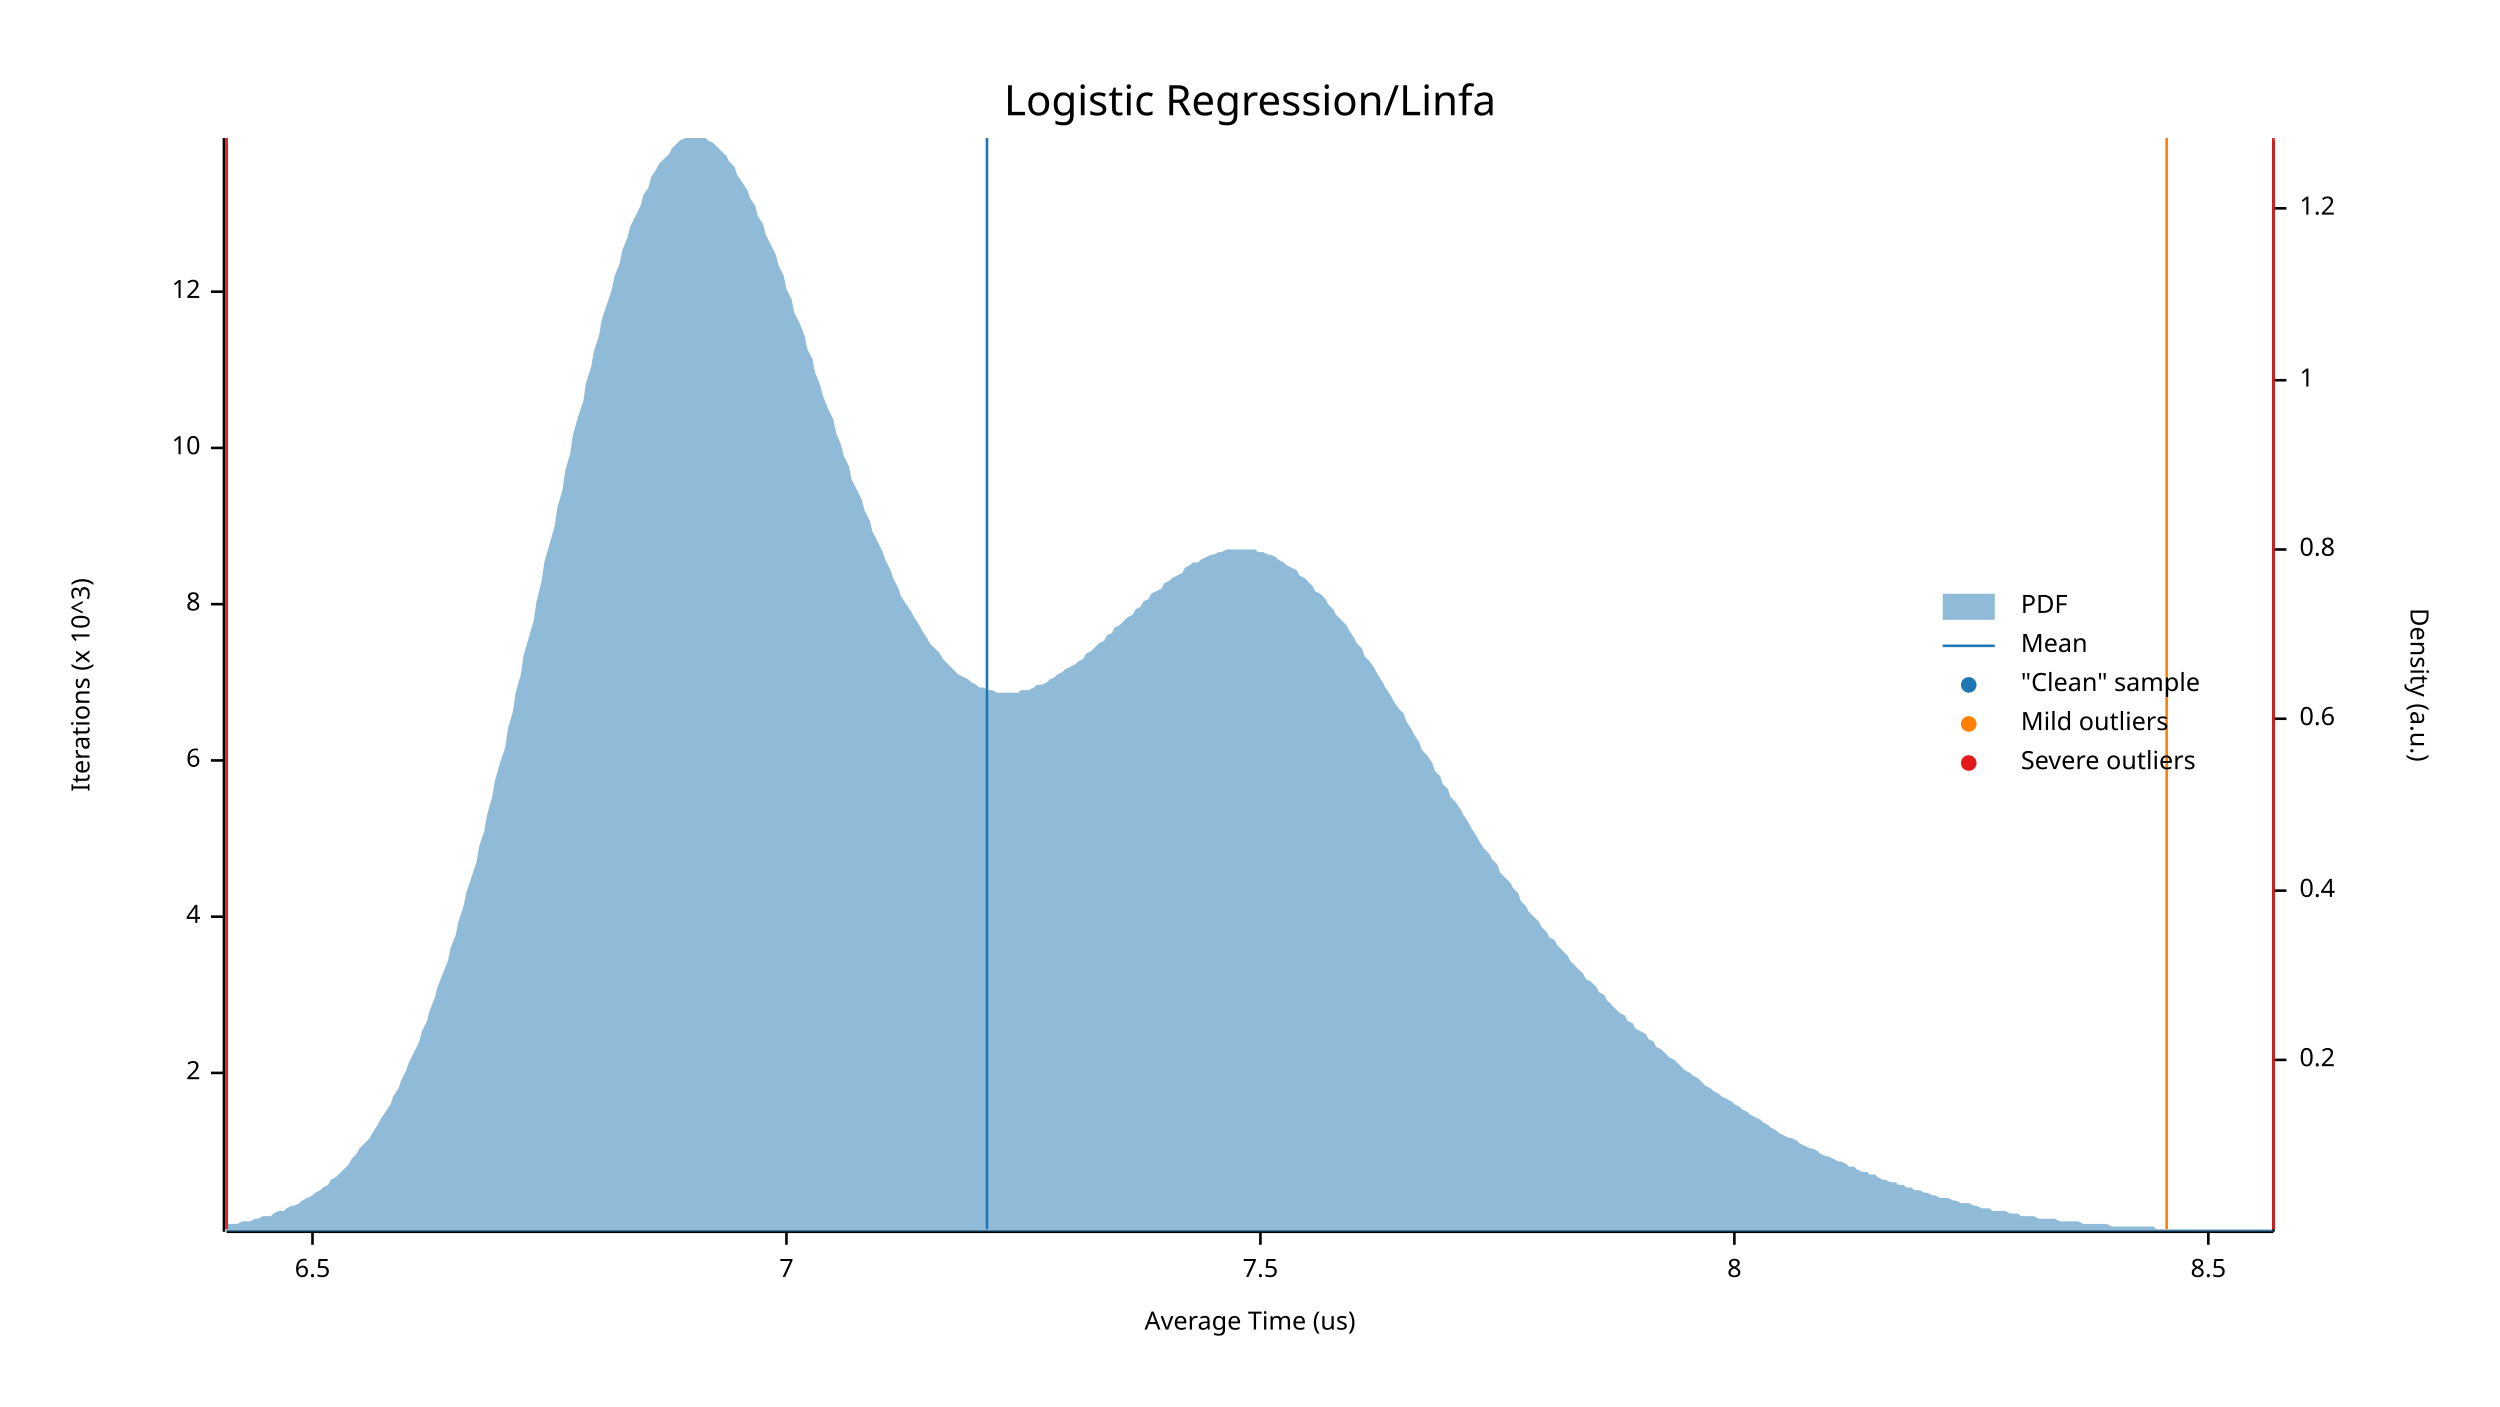
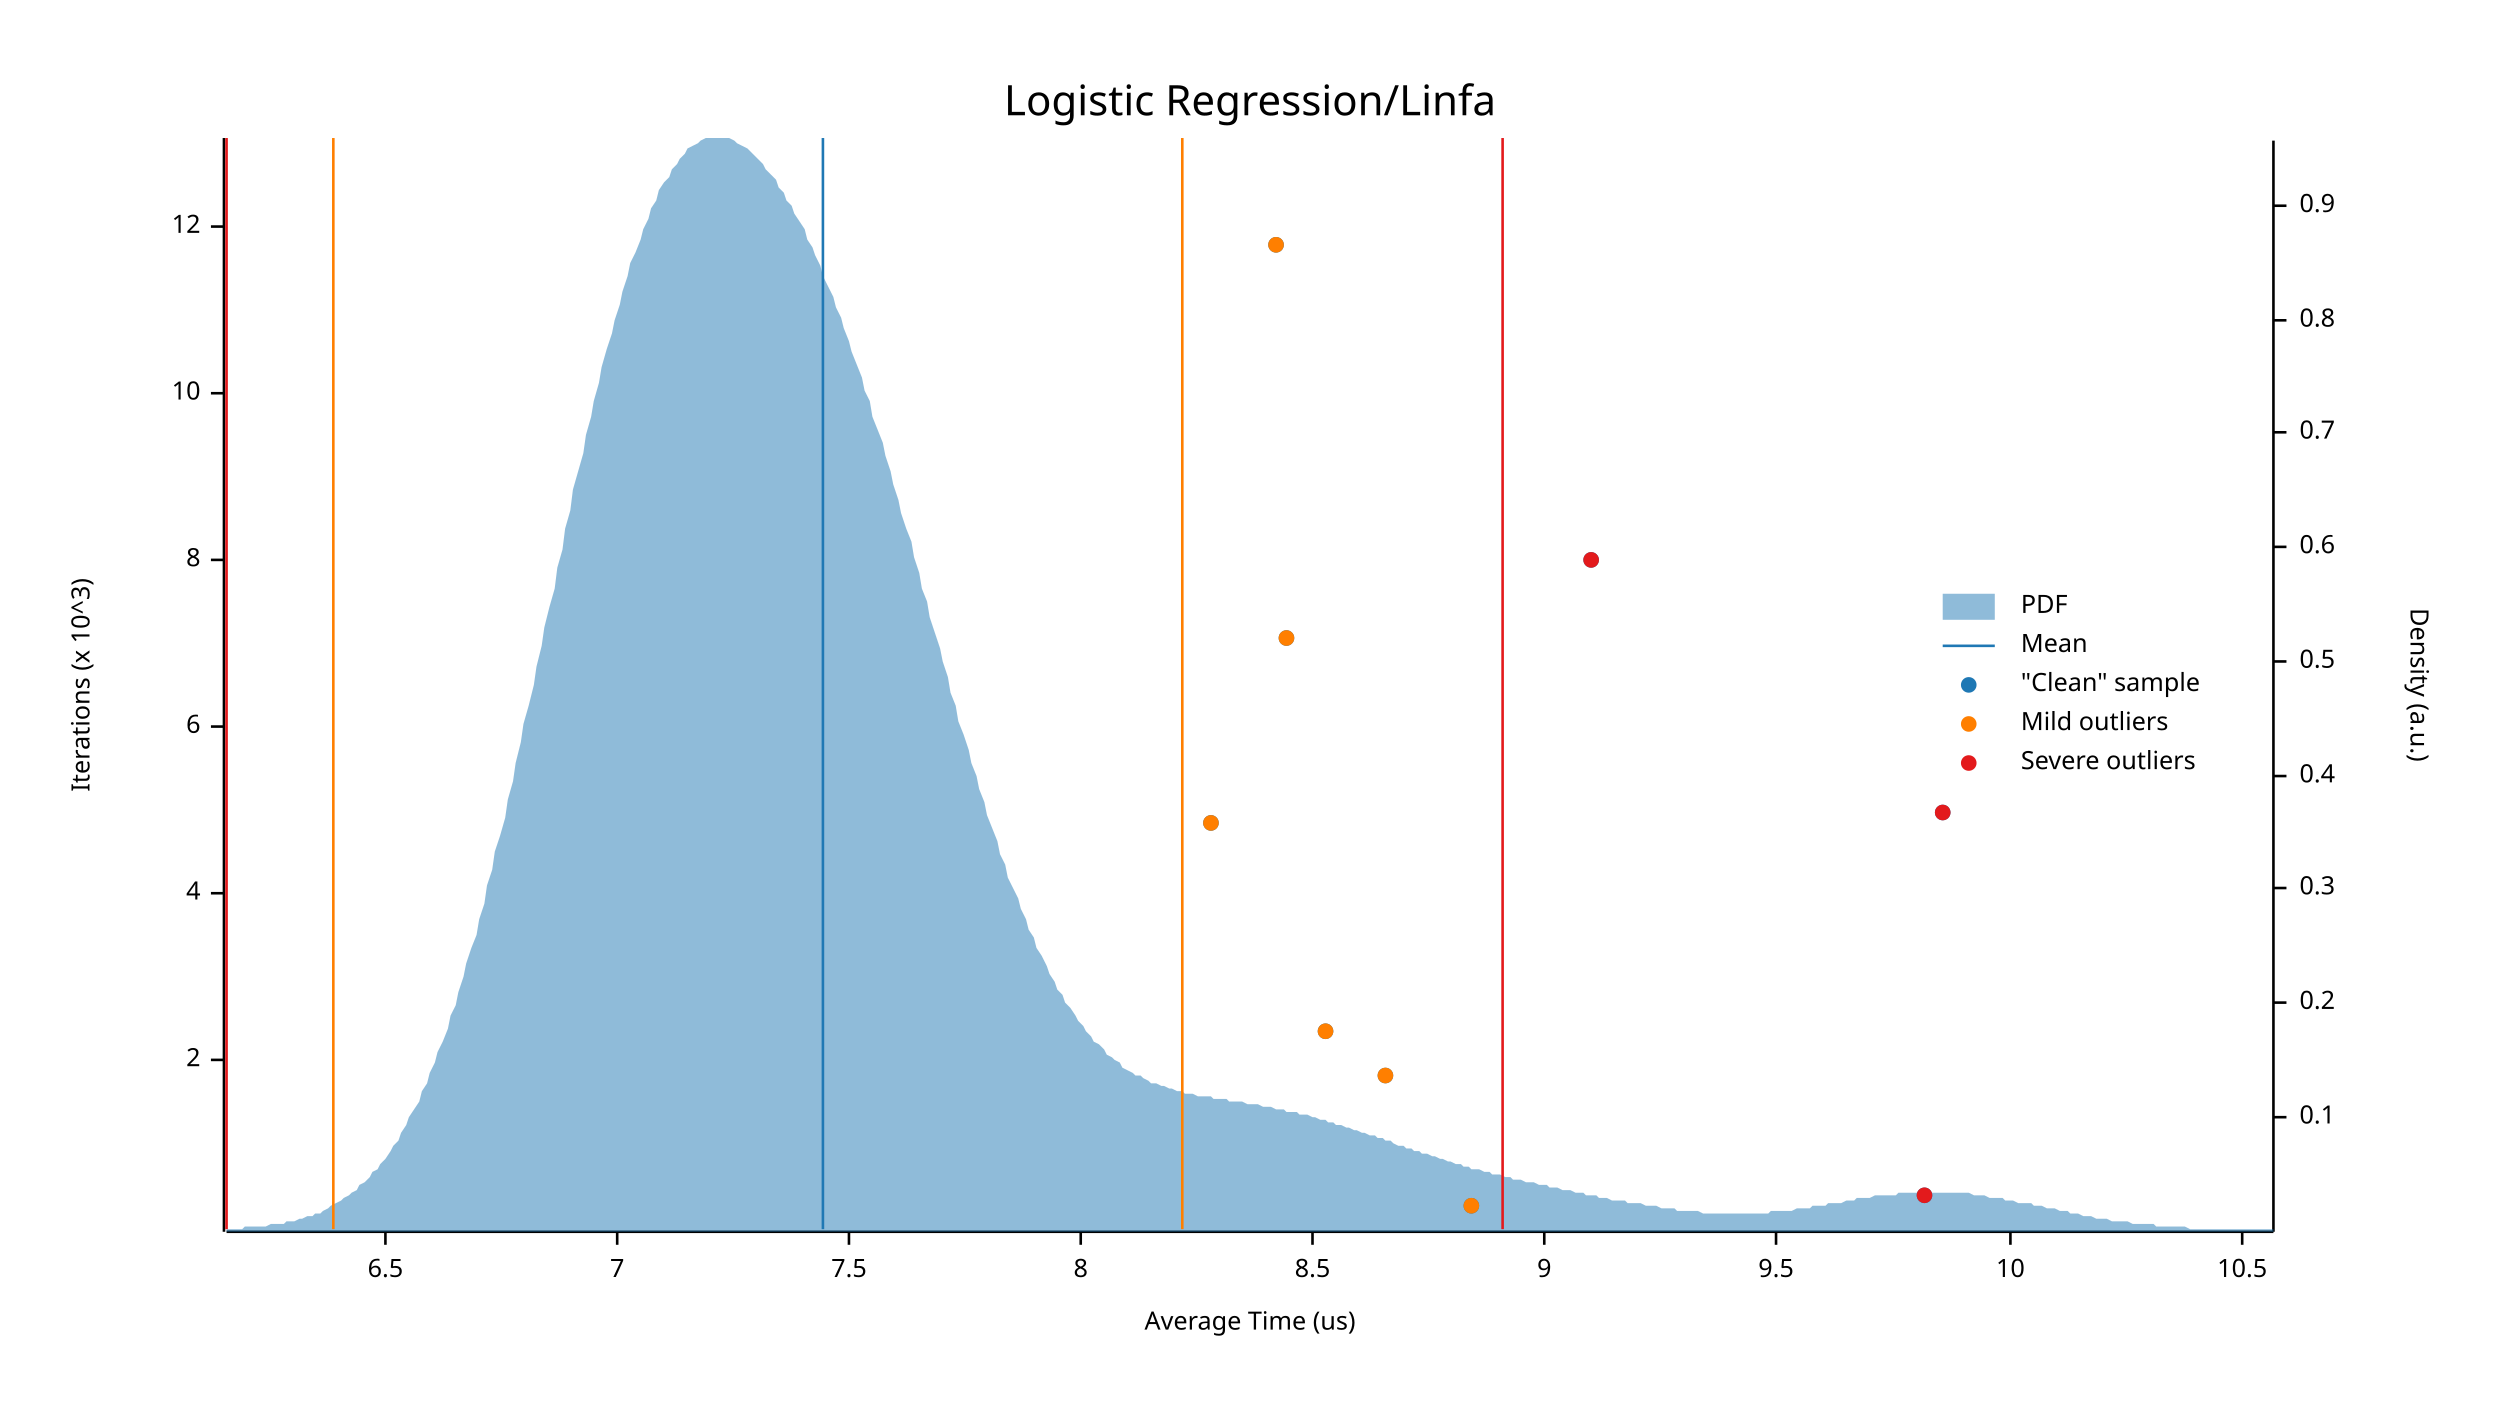
<svg xmlns="http://www.w3.org/2000/svg" width="960" height="540" viewBox="0 0 960 540">
  <text x="480" y="32" dy="0.76em" text-anchor="middle" font-family="sans-serif" font-size="16.129" opacity="1" fill="#000000">
Logistic Regression/Linfa
</text>
  <text x="27" y="263" dy="0.76em" text-anchor="middle" font-family="sans-serif" font-size="9.677" opacity="1" fill="#000000" transform="rotate(270, 27, 263)">
Iterations (x 10^3)
</text>
  <text x="480" y="513" dy="-0.5ex" text-anchor="middle" font-family="sans-serif" font-size="9.677" opacity="1" fill="#000000">
Average Time (us)
</text>
  <polyline fill="none" opacity="1" stroke="#000000" stroke-width="1" points="86,53 86,473 " />
-   <text x="77" y="412" dy="0.5ex" text-anchor="end" font-family="sans-serif" font-size="9.677" opacity="1" fill="#000000">
+   <text x="77" y="407" dy="0.5ex" text-anchor="end" font-family="sans-serif" font-size="9.677" opacity="1" fill="#000000">
2
</text>
-   <polyline fill="none" opacity="1" stroke="#000000" stroke-width="1" points="81,412 86,412 " />
-   <text x="77" y="352" dy="0.5ex" text-anchor="end" font-family="sans-serif" font-size="9.677" opacity="1" fill="#000000">
+   <polyline fill="none" opacity="1" stroke="#000000" stroke-width="1" points="81,407 86,407 " />
+   <text x="77" y="343" dy="0.5ex" text-anchor="end" font-family="sans-serif" font-size="9.677" opacity="1" fill="#000000">
4
</text>
-   <polyline fill="none" opacity="1" stroke="#000000" stroke-width="1" points="81,352 86,352 " />
-   <text x="77" y="292" dy="0.5ex" text-anchor="end" font-family="sans-serif" font-size="9.677" opacity="1" fill="#000000">
+   <polyline fill="none" opacity="1" stroke="#000000" stroke-width="1" points="81,343 86,343 " />
+   <text x="77" y="279" dy="0.5ex" text-anchor="end" font-family="sans-serif" font-size="9.677" opacity="1" fill="#000000">
6
</text>
-   <polyline fill="none" opacity="1" stroke="#000000" stroke-width="1" points="81,292 86,292 " />
-   <text x="77" y="232" dy="0.5ex" text-anchor="end" font-family="sans-serif" font-size="9.677" opacity="1" fill="#000000">
+   <polyline fill="none" opacity="1" stroke="#000000" stroke-width="1" points="81,279 86,279 " />
+   <text x="77" y="215" dy="0.5ex" text-anchor="end" font-family="sans-serif" font-size="9.677" opacity="1" fill="#000000">
8
</text>
-   <polyline fill="none" opacity="1" stroke="#000000" stroke-width="1" points="81,232 86,232 " />
-   <text x="77" y="172" dy="0.5ex" text-anchor="end" font-family="sans-serif" font-size="9.677" opacity="1" fill="#000000">
+   <polyline fill="none" opacity="1" stroke="#000000" stroke-width="1" points="81,215 86,215 " />
+   <text x="77" y="151" dy="0.5ex" text-anchor="end" font-family="sans-serif" font-size="9.677" opacity="1" fill="#000000">
10
</text>
-   <polyline fill="none" opacity="1" stroke="#000000" stroke-width="1" points="81,172 86,172 " />
-   <text x="77" y="112" dy="0.5ex" text-anchor="end" font-family="sans-serif" font-size="9.677" opacity="1" fill="#000000">
+   <polyline fill="none" opacity="1" stroke="#000000" stroke-width="1" points="81,151 86,151 " />
+   <text x="77" y="87" dy="0.5ex" text-anchor="end" font-family="sans-serif" font-size="9.677" opacity="1" fill="#000000">
12
</text>
-   <polyline fill="none" opacity="1" stroke="#000000" stroke-width="1" points="81,112 86,112 " />
+   <polyline fill="none" opacity="1" stroke="#000000" stroke-width="1" points="81,87 86,87 " />
  <polyline fill="none" opacity="1" stroke="#000000" stroke-width="1" points="87,473 873,473 " />
-   <text x="120" y="483" dy="0.76em" text-anchor="middle" font-family="sans-serif" font-size="9.677" opacity="1" fill="#000000">
+   <text x="148" y="483" dy="0.76em" text-anchor="middle" font-family="sans-serif" font-size="9.677" opacity="1" fill="#000000">
6.5
</text>
-   <polyline fill="none" opacity="1" stroke="#000000" stroke-width="1" points="120,473 120,478 " />
-   <text x="302" y="483" dy="0.76em" text-anchor="middle" font-family="sans-serif" font-size="9.677" opacity="1" fill="#000000">
+   <polyline fill="none" opacity="1" stroke="#000000" stroke-width="1" points="148,473 148,478 " />
+   <text x="237" y="483" dy="0.76em" text-anchor="middle" font-family="sans-serif" font-size="9.677" opacity="1" fill="#000000">
7
</text>
-   <polyline fill="none" opacity="1" stroke="#000000" stroke-width="1" points="302,473 302,478 " />
-   <text x="484" y="483" dy="0.76em" text-anchor="middle" font-family="sans-serif" font-size="9.677" opacity="1" fill="#000000">
+   <polyline fill="none" opacity="1" stroke="#000000" stroke-width="1" points="237,473 237,478 " />
+   <text x="326" y="483" dy="0.76em" text-anchor="middle" font-family="sans-serif" font-size="9.677" opacity="1" fill="#000000">
7.5
</text>
-   <polyline fill="none" opacity="1" stroke="#000000" stroke-width="1" points="484,473 484,478 " />
-   <text x="666" y="483" dy="0.76em" text-anchor="middle" font-family="sans-serif" font-size="9.677" opacity="1" fill="#000000">
+   <polyline fill="none" opacity="1" stroke="#000000" stroke-width="1" points="326,473 326,478 " />
+   <text x="415" y="483" dy="0.76em" text-anchor="middle" font-family="sans-serif" font-size="9.677" opacity="1" fill="#000000">
8
</text>
-   <polyline fill="none" opacity="1" stroke="#000000" stroke-width="1" points="666,473 666,478 " />
-   <text x="848" y="483" dy="0.76em" text-anchor="middle" font-family="sans-serif" font-size="9.677" opacity="1" fill="#000000">
+   <polyline fill="none" opacity="1" stroke="#000000" stroke-width="1" points="415,473 415,478 " />
+   <text x="504" y="483" dy="0.76em" text-anchor="middle" font-family="sans-serif" font-size="9.677" opacity="1" fill="#000000">
8.5
</text>
-   <polyline fill="none" opacity="1" stroke="#000000" stroke-width="1" points="848,473 848,478 " />
+   <polyline fill="none" opacity="1" stroke="#000000" stroke-width="1" points="504,473 504,478 " />
+   <text x="593" y="483" dy="0.76em" text-anchor="middle" font-family="sans-serif" font-size="9.677" opacity="1" fill="#000000">
+ 9
+ </text>
+   <polyline fill="none" opacity="1" stroke="#000000" stroke-width="1" points="593,473 593,478 " />
+   <text x="682" y="483" dy="0.76em" text-anchor="middle" font-family="sans-serif" font-size="9.677" opacity="1" fill="#000000">
+ 9.5
+ </text>
+   <polyline fill="none" opacity="1" stroke="#000000" stroke-width="1" points="682,473 682,478 " />
+   <text x="772" y="483" dy="0.76em" text-anchor="middle" font-family="sans-serif" font-size="9.677" opacity="1" fill="#000000">
+ 10
+ </text>
+   <polyline fill="none" opacity="1" stroke="#000000" stroke-width="1" points="772,473 772,478 " />
+   <text x="861" y="483" dy="0.76em" text-anchor="middle" font-family="sans-serif" font-size="9.677" opacity="1" fill="#000000">
+ 10.5
+ </text>
+   <polyline fill="none" opacity="1" stroke="#000000" stroke-width="1" points="861,473 861,478 " />
  <text x="933" y="263" dy="0.76em" text-anchor="middle" font-family="sans-serif" font-size="9.677" opacity="1" fill="#000000" transform="rotate(90, 933, 263)">
Density (a.u.)
</text>
  <polyline fill="none" opacity="1" stroke="#000000" stroke-width="1" points="873,54 873,473 " />
-   <text x="883" y="407" dy="0.5ex" text-anchor="start" font-family="sans-serif" font-size="9.677" opacity="1" fill="#000000">
+   <text x="883" y="429" dy="0.5ex" text-anchor="start" font-family="sans-serif" font-size="9.677" opacity="1" fill="#000000">
+ 0.1
+ </text>
+   <polyline fill="none" opacity="1" stroke="#000000" stroke-width="1" points="873,429 878,429 " />
+   <text x="883" y="385" dy="0.5ex" text-anchor="start" font-family="sans-serif" font-size="9.677" opacity="1" fill="#000000">
0.2
</text>
-   <polyline fill="none" opacity="1" stroke="#000000" stroke-width="1" points="873,407 878,407 " />
-   <text x="883" y="342" dy="0.5ex" text-anchor="start" font-family="sans-serif" font-size="9.677" opacity="1" fill="#000000">
+   <polyline fill="none" opacity="1" stroke="#000000" stroke-width="1" points="873,385 878,385 " />
+   <text x="883" y="341" dy="0.5ex" text-anchor="start" font-family="sans-serif" font-size="9.677" opacity="1" fill="#000000">
+ 0.3
+ </text>
+   <polyline fill="none" opacity="1" stroke="#000000" stroke-width="1" points="873,341 878,341 " />
+   <text x="883" y="298" dy="0.5ex" text-anchor="start" font-family="sans-serif" font-size="9.677" opacity="1" fill="#000000">
0.4
</text>
-   <polyline fill="none" opacity="1" stroke="#000000" stroke-width="1" points="873,342 878,342 " />
-   <text x="883" y="276" dy="0.5ex" text-anchor="start" font-family="sans-serif" font-size="9.677" opacity="1" fill="#000000">
+   <polyline fill="none" opacity="1" stroke="#000000" stroke-width="1" points="873,298 878,298 " />
+   <text x="883" y="254" dy="0.5ex" text-anchor="start" font-family="sans-serif" font-size="9.677" opacity="1" fill="#000000">
+ 0.5
+ </text>
+   <polyline fill="none" opacity="1" stroke="#000000" stroke-width="1" points="873,254 878,254 " />
+   <text x="883" y="210" dy="0.5ex" text-anchor="start" font-family="sans-serif" font-size="9.677" opacity="1" fill="#000000">
0.6
</text>
-   <polyline fill="none" opacity="1" stroke="#000000" stroke-width="1" points="873,276 878,276 " />
-   <text x="883" y="211" dy="0.5ex" text-anchor="start" font-family="sans-serif" font-size="9.677" opacity="1" fill="#000000">
+   <polyline fill="none" opacity="1" stroke="#000000" stroke-width="1" points="873,210 878,210 " />
+   <text x="883" y="166" dy="0.5ex" text-anchor="start" font-family="sans-serif" font-size="9.677" opacity="1" fill="#000000">
+ 0.7
+ </text>
+   <polyline fill="none" opacity="1" stroke="#000000" stroke-width="1" points="873,166 878,166 " />
+   <text x="883" y="123" dy="0.5ex" text-anchor="start" font-family="sans-serif" font-size="9.677" opacity="1" fill="#000000">
0.8
</text>
-   <polyline fill="none" opacity="1" stroke="#000000" stroke-width="1" points="873,211 878,211 " />
-   <text x="883" y="146" dy="0.5ex" text-anchor="start" font-family="sans-serif" font-size="9.677" opacity="1" fill="#000000">
- 1
+   <polyline fill="none" opacity="1" stroke="#000000" stroke-width="1" points="873,123 878,123 " />
+   <text x="883" y="79" dy="0.5ex" text-anchor="start" font-family="sans-serif" font-size="9.677" opacity="1" fill="#000000">
+ 0.9
</text>
-   <polyline fill="none" opacity="1" stroke="#000000" stroke-width="1" points="873,146 878,146 " />
-   <text x="883" y="80" dy="0.5ex" text-anchor="start" font-family="sans-serif" font-size="9.677" opacity="1" fill="#000000">
- 1.2
- </text>
-   <polyline fill="none" opacity="1" stroke="#000000" stroke-width="1" points="873,80 878,80 " />
-   <polygon opacity="0.5" fill="#1F78B4" points="87,470 88,470 90,470 91,470 93,469 94,469 96,469 98,468 99,468 101,467 102,467 104,467 105,466 107,465 109,465 110,464 112,463 113,463 115,462 116,461 118,460 120,459 121,458 123,457 124,456 126,455 127,453 129,452 131,450 132,449 134,447 135,445 137,443 138,441 140,439 142,437 143,435 145,432 146,430 148,427 150,424 151,421 153,418 154,415 156,411 157,408 159,404 161,400 162,396 164,392 165,388 167,383 168,379 170,374 172,369 173,364 175,359 176,354 178,348 179,343 181,337 183,331 184,325 186,319 187,313 189,306 190,300 192,293 194,287 195,280 197,273 198,266 200,259 201,252 203,245 205,238 206,231 208,223 209,216 211,209 213,202 214,195 216,188 217,181 219,174 220,167 222,160 224,154 225,147 227,141 228,135 230,129 231,123 233,117 235,111 236,106 238,101 239,96 241,91 242,87 244,83 246,79 247,75 249,72 250,68 252,65 253,63 255,61 257,59 258,57 260,55 261,54 263,53 264,53 266,53 268,53 269,53 271,53 272,54 274,55 276,57 277,58 279,60 280,62 282,64 283,67 285,70 287,73 288,76 290,79 291,83 293,86 294,90 296,94 298,98 299,102 301,106 302,111 304,115 305,120 307,124 309,129 310,134 312,138 313,143 315,148 316,152 318,157 320,161 321,166 323,171 324,175 326,179 327,184 329,188 331,192 332,196 334,200 335,204 337,208 339,212 340,215 342,219 343,222 345,226 346,229 348,232 350,235 351,237 353,240 354,242 356,245 357,247 359,249 361,251 362,253 364,255 365,256 367,258 368,259 370,260 372,261 373,262 375,263 376,264 378,264 379,265 381,265 383,266 384,266 386,266 387,266 389,266 391,266 392,265 394,265 395,265 397,264 398,263 400,263 402,262 403,261 405,260 406,259 408,258 409,257 411,256 413,255 414,254 416,253 417,251 419,250 420,249 422,247 424,246 425,244 427,243 428,241 430,240 431,239 433,237 435,236 436,234 438,233 439,231 441,230 442,228 444,227 446,226 447,224 449,223 450,222 452,221 454,220 455,218 457,217 458,216 460,216 461,215 463,214 465,213 466,213 468,212 469,212 471,211 472,211 474,211 476,211 477,211 479,211 480,211 482,211 483,212 485,212 487,213 488,213 490,214 491,215 493,216 494,217 496,218 498,219 499,221 501,222 502,223 504,225 505,227 507,228 509,230 510,232 512,234 513,236 515,238 517,240 518,242 520,245 521,247 523,249 524,252 526,254 528,257 529,259 531,262 532,264 534,267 535,269 537,272 539,274 540,277 542,280 543,282 545,285 546,288 548,290 550,293 551,296 553,298 554,301 556,303 557,306 559,308 561,311 562,313 564,316 565,318 567,321 568,323 570,326 572,328 573,330 575,332 576,335 578,337 580,339 581,341 583,343 584,346 586,348 587,350 589,352 591,354 592,356 594,358 595,360 597,361 598,363 600,365 602,367 603,369 605,371 606,372 608,374 609,376 611,377 613,379 614,381 616,382 617,384 619,386 620,387 622,389 624,390 625,392 627,393 628,395 630,396 632,397 633,399 635,400 636,402 638,403 639,404 641,406 643,407 644,408 646,410 647,411 649,412 650,413 652,414 654,416 655,417 657,418 658,419 660,420 661,421 663,422 665,423 666,424 668,425 669,426 671,427 672,428 674,429 676,430 677,431 679,432 680,433 682,434 683,435 685,436 687,437 688,437 690,438 691,439 693,440 695,441 696,441 698,442 699,443 701,444 702,444 704,445 706,446 707,446 709,447 710,448 712,448 713,449 715,450 717,450 718,451 720,451 721,452 723,453 724,453 726,454 728,454 729,455 731,455 732,456 734,456 735,457 737,457 739,458 740,458 742,459 743,459 745,460 746,460 748,460 750,461 751,461 753,462 754,462 756,462 758,463 759,463 761,464 762,464 764,464 765,465 767,465 769,465 770,465 772,466 773,466 775,466 776,467 778,467 780,467 781,467 783,468 784,468 786,468 787,468 789,468 791,469 792,469 794,469 795,469 797,469 798,469 800,470 802,470 803,470 805,470 806,470 808,470 809,470 811,471 813,471 814,471 816,471 817,471 819,471 821,471 822,471 824,471 825,471 827,471 828,472 830,472 832,472 833,472 835,472 836,472 838,472 839,472 841,472 843,472 844,472 846,472 847,472 849,472 850,472 852,472 854,472 855,472 857,472 858,472 860,472 861,472 863,472 865,472 866,472 868,472 869,472 871,472 873,472 873,473 87,473 " />
-   <polyline fill="none" opacity="1" stroke="#1F78B4" stroke-width="1" points="379,472 379,53 " />
-   <polyline fill="none" opacity="1" stroke="#FF7F00" stroke-width="1" points="87,472 87,53 " />
-   <polyline fill="none" opacity="1" stroke="#FF7F00" stroke-width="1" points="832,472 832,53 " />
+   <polyline fill="none" opacity="1" stroke="#000000" stroke-width="1" points="873,79 878,79 " />
+   <polygon opacity="0.5" fill="#1F78B4" points="87,472 88,472 90,472 91,472 93,472 94,471 96,471 98,471 99,471 101,471 102,471 104,470 105,470 107,470 109,470 110,469 112,469 113,469 115,468 116,468 118,467 120,467 121,466 123,466 124,465 126,464 127,463 129,462 131,461 132,460 134,459 135,458 137,457 138,455 140,454 142,452 143,450 145,449 146,447 148,445 150,442 151,440 153,438 154,435 156,432 157,429 159,426 161,423 162,419 164,416 165,412 167,408 168,404 170,400 172,395 173,390 175,386 176,381 178,375 179,370 181,364 183,359 184,353 186,347 187,340 189,334 190,327 192,321 194,314 195,307 197,300 198,293 200,285 201,278 203,271 205,263 206,256 208,248 209,241 211,233 213,226 214,218 216,211 217,203 219,196 220,188 222,181 224,174 225,167 227,160 228,154 230,147 231,141 233,134 235,128 236,123 238,117 239,112 241,106 242,101 244,97 246,92 247,88 249,84 250,80 252,77 253,73 255,70 257,68 258,65 260,63 261,61 263,59 264,57 266,56 268,55 269,54 271,53 272,53 274,53 276,53 277,53 279,53 280,53 282,54 283,55 285,56 287,57 288,58 290,60 291,61 293,63 294,65 296,67 298,69 299,72 301,74 302,77 304,79 305,82 307,85 309,88 310,92 312,95 313,98 315,102 316,106 318,110 320,114 321,118 323,122 324,126 326,131 327,135 329,140 331,145 332,150 334,154 335,160 337,165 339,170 340,175 342,181 343,186 345,192 346,197 348,203 350,208 351,214 353,220 354,226 356,231 357,237 359,243 361,249 362,254 364,260 365,266 367,271 368,277 370,282 372,288 373,293 375,298 376,303 378,308 379,313 381,318 383,323 384,328 386,332 387,337 389,341 391,345 392,349 394,353 395,357 397,360 398,364 400,367 402,371 403,374 405,377 406,380 408,382 409,385 411,387 413,390 414,392 416,394 417,396 419,398 420,400 422,401 424,403 425,405 427,406 428,407 430,408 431,410 433,411 435,412 436,413 438,413 439,414 441,415 442,416 444,416 446,417 447,417 449,418 450,418 452,419 454,419 455,420 457,420 458,420 460,421 461,421 463,421 465,421 466,422 468,422 469,422 471,422 472,423 474,423 476,423 477,423 479,424 480,424 482,424 483,424 485,425 487,425 488,425 490,426 491,426 493,426 494,427 496,427 498,427 499,428 501,428 502,428 504,429 505,429 507,430 509,430 510,431 512,431 513,432 515,432 517,433 518,433 520,434 521,434 523,435 524,435 526,436 528,436 529,437 531,437 532,438 534,438 535,439 537,440 539,440 540,441 542,441 543,442 545,442 546,443 548,443 550,444 551,444 553,445 554,445 556,446 557,446 559,447 561,447 562,448 564,448 565,449 567,449 568,449 570,450 572,450 573,451 575,451 576,451 578,452 580,452 581,453 583,453 584,453 586,454 587,454 589,454 591,455 592,455 594,455 595,456 597,456 598,456 600,457 602,457 603,457 605,458 606,458 608,458 609,459 611,459 613,459 614,460 616,460 617,460 619,461 620,461 622,461 624,461 625,462 627,462 628,462 630,462 632,463 633,463 635,463 636,463 638,464 639,464 641,464 643,464 644,465 646,465 647,465 649,465 650,465 652,465 654,466 655,466 657,466 658,466 660,466 661,466 663,466 665,466 666,466 668,466 669,466 671,466 672,466 674,466 676,466 677,466 679,466 680,465 682,465 683,465 685,465 687,465 688,465 690,464 691,464 693,464 695,464 696,463 698,463 699,463 701,463 702,462 704,462 706,462 707,462 709,461 710,461 712,461 713,460 715,460 717,460 718,460 720,459 721,459 723,459 724,459 726,459 728,459 729,458 731,458 732,458 734,458 735,458 737,458 739,458 740,458 742,458 743,458 745,458 746,458 748,458 750,458 751,458 753,458 754,458 756,458 758,459 759,459 761,459 762,459 764,460 765,460 767,460 769,460 770,461 772,461 773,461 775,462 776,462 778,462 780,462 781,463 783,463 784,463 786,464 787,464 789,464 791,465 792,465 794,465 795,466 797,466 798,466 800,467 802,467 803,467 805,468 806,468 808,468 809,468 811,469 813,469 814,469 816,469 817,469 819,470 821,470 822,470 824,470 825,470 827,470 828,471 830,471 832,471 833,471 835,471 836,471 838,471 839,471 841,472 843,472 844,472 846,472 847,472 849,472 850,472 852,472 854,472 855,472 857,472 858,472 860,472 861,472 863,472 865,472 866,472 868,472 869,472 871,472 873,472 873,473 87,473 " />
+   <polyline fill="none" opacity="1" stroke="#1F78B4" stroke-width="1" points="316,472 316,53 " />
+   <polyline fill="none" opacity="1" stroke="#FF7F00" stroke-width="1" points="128,472 128,53 " />
+   <polyline fill="none" opacity="1" stroke="#FF7F00" stroke-width="1" points="454,472 454,53 " />
  <polyline fill="none" opacity="1" stroke="#E31A1C" stroke-width="1" points="87,472 87,53 " />
-   <polyline fill="none" opacity="1" stroke="#E31A1C" stroke-width="1" points="873,472 873,53 " />
+   <polyline fill="none" opacity="1" stroke="#E31A1C" stroke-width="1" points="577,472 577,53 " />
+   <circle cx="565" cy="463" r="3" opacity="1" fill="#1F78B4" stroke="none" stroke-width="1" />
+   <circle cx="739" cy="459" r="3" opacity="1" fill="#1F78B4" stroke="none" stroke-width="1" />
+   <circle cx="532" cy="413" r="3" opacity="1" fill="#1F78B4" stroke="none" stroke-width="1" />
+   <circle cx="509" cy="396" r="3" opacity="1" fill="#1F78B4" stroke="none" stroke-width="1" />
+   <circle cx="465" cy="316" r="3" opacity="1" fill="#1F78B4" stroke="none" stroke-width="1" />
+   <circle cx="746" cy="312" r="3" opacity="1" fill="#1F78B4" stroke="none" stroke-width="1" />
+   <circle cx="494" cy="245" r="3" opacity="1" fill="#1F78B4" stroke="none" stroke-width="1" />
+   <circle cx="611" cy="215" r="3" opacity="1" fill="#1F78B4" stroke="none" stroke-width="1" />
+   <circle cx="490" cy="94" r="3" opacity="1" fill="#1F78B4" stroke="none" stroke-width="1" />
+   <circle cx="565" cy="463" r="3" opacity="1" fill="#FF7F00" stroke="none" stroke-width="1" />
+   <circle cx="532" cy="413" r="3" opacity="1" fill="#FF7F00" stroke="none" stroke-width="1" />
+   <circle cx="509" cy="396" r="3" opacity="1" fill="#FF7F00" stroke="none" stroke-width="1" />
+   <circle cx="465" cy="316" r="3" opacity="1" fill="#FF7F00" stroke="none" stroke-width="1" />
+   <circle cx="494" cy="245" r="3" opacity="1" fill="#FF7F00" stroke="none" stroke-width="1" />
+   <circle cx="490" cy="94" r="3" opacity="1" fill="#FF7F00" stroke="none" stroke-width="1" />
+   <circle cx="739" cy="459" r="3" opacity="1" fill="#E31A1C" stroke="none" stroke-width="1" />
+   <circle cx="746" cy="312" r="3" opacity="1" fill="#E31A1C" stroke="none" stroke-width="1" />
+   <circle cx="611" cy="215" r="3" opacity="1" fill="#E31A1C" stroke="none" stroke-width="1" />
  <text x="776" y="228" dy="0.76em" text-anchor="start" font-family="sans-serif" font-size="9.677" opacity="1" fill="#000000">
PDF
</text>
  <text x="776" y="243" dy="0.76em" text-anchor="start" font-family="sans-serif" font-size="9.677" opacity="1" fill="#000000">
Mean
</text>
  <text x="776" y="258" dy="0.76em" text-anchor="start" font-family="sans-serif" font-size="9.677" opacity="1" fill="#000000">
"Clean" sample
</text>
  <text x="776" y="273" dy="0.76em" text-anchor="start" font-family="sans-serif" font-size="9.677" opacity="1" fill="#000000">
Mild outliers
</text>
  <text x="776" y="288" dy="0.76em" text-anchor="start" font-family="sans-serif" font-size="9.677" opacity="1" fill="#000000">
Severe outliers
</text>
  <rect x="746" y="228" width="20" height="10" opacity="0.5" fill="#1F78B4" stroke="none" />
  <polyline fill="none" opacity="1" stroke="#1F78B4" stroke-width="1" points="746,248 766,248 " />
  <circle cx="756" cy="263" r="3" opacity="1" fill="#1F78B4" stroke="none" stroke-width="1" />
  <circle cx="756" cy="278" r="3" opacity="1" fill="#FF7F00" stroke="none" stroke-width="1" />
  <circle cx="756" cy="293" r="3" opacity="1" fill="#E31A1C" stroke="none" stroke-width="1" />
</svg>
